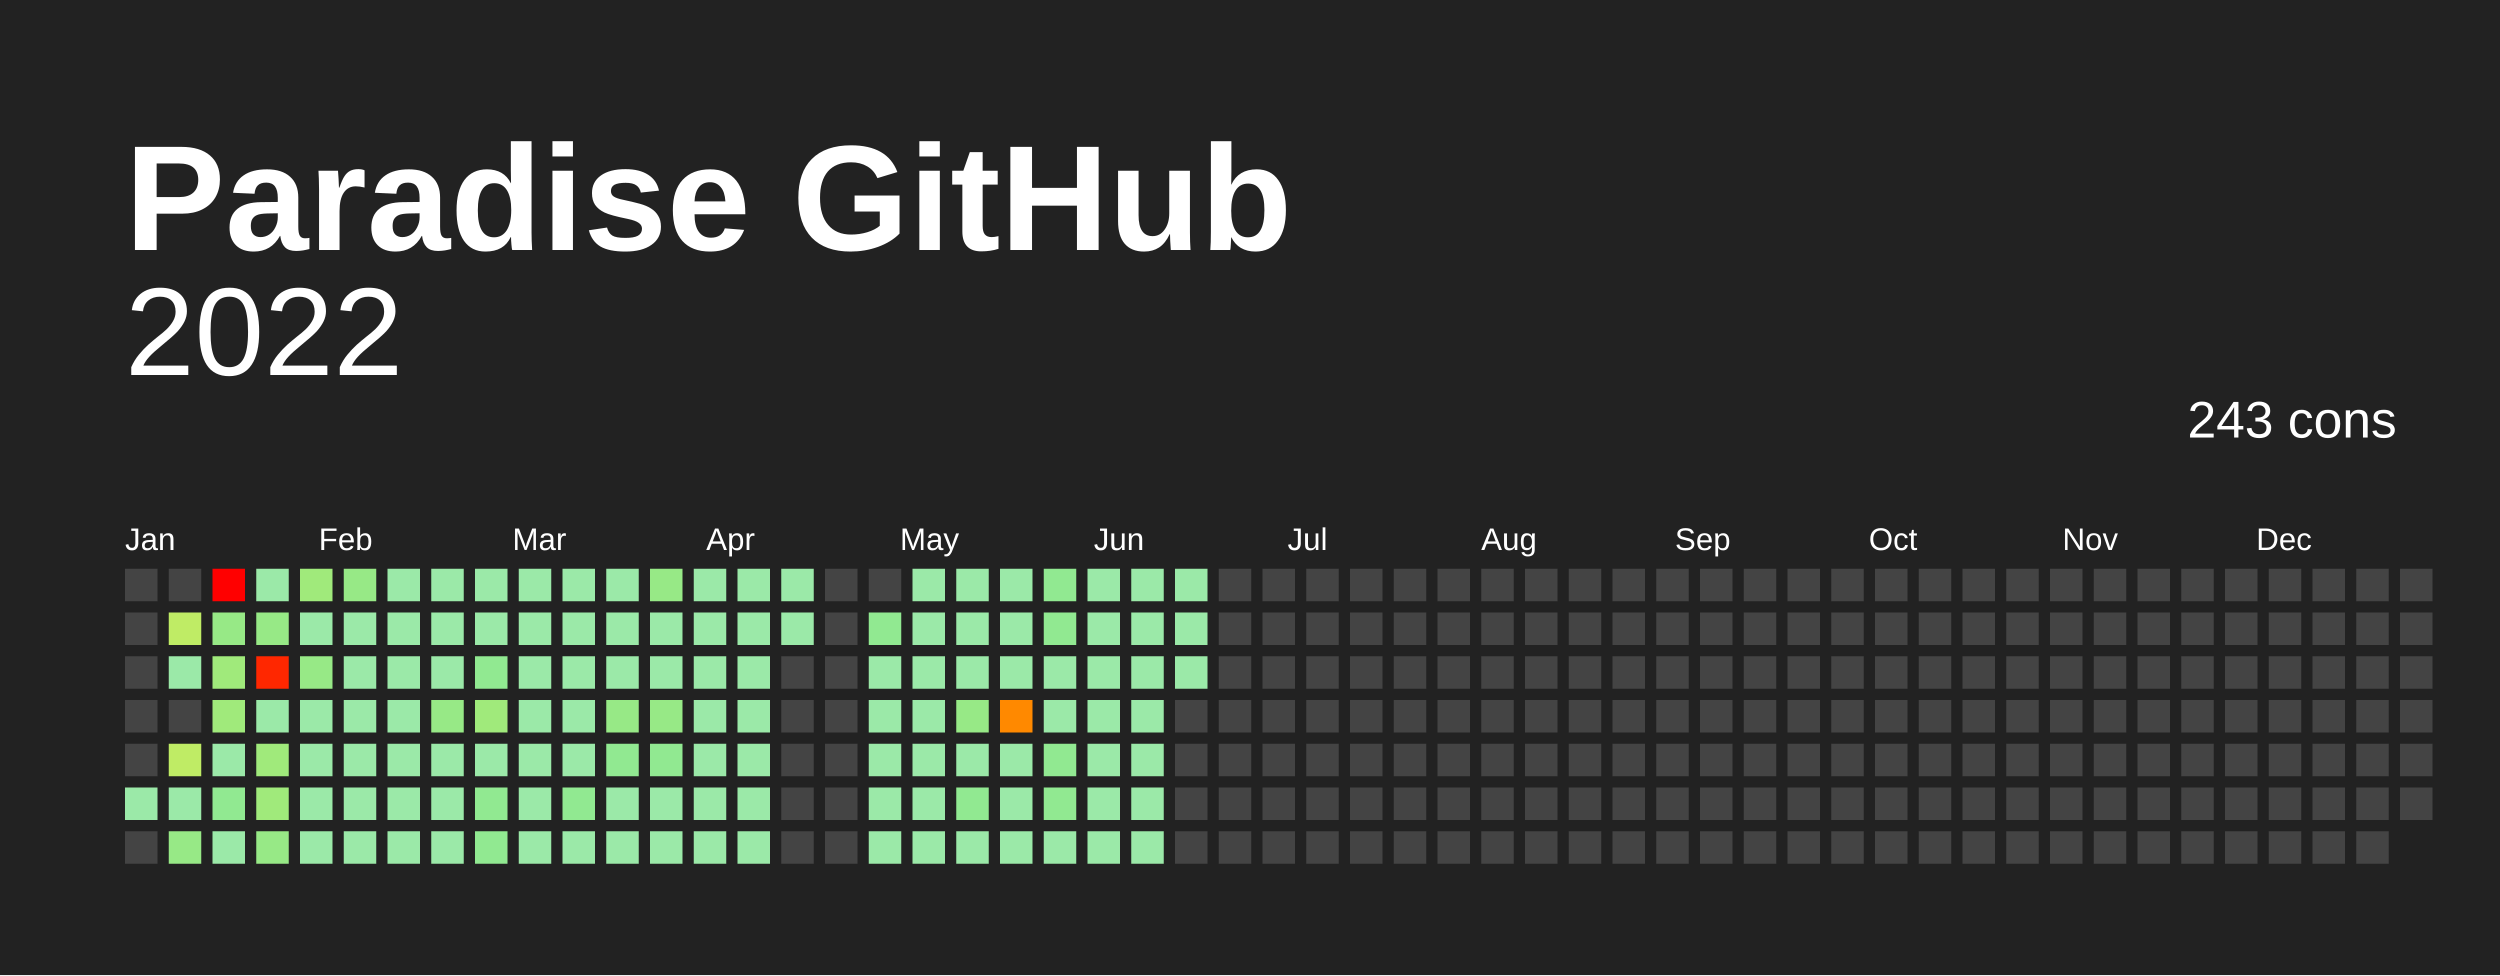
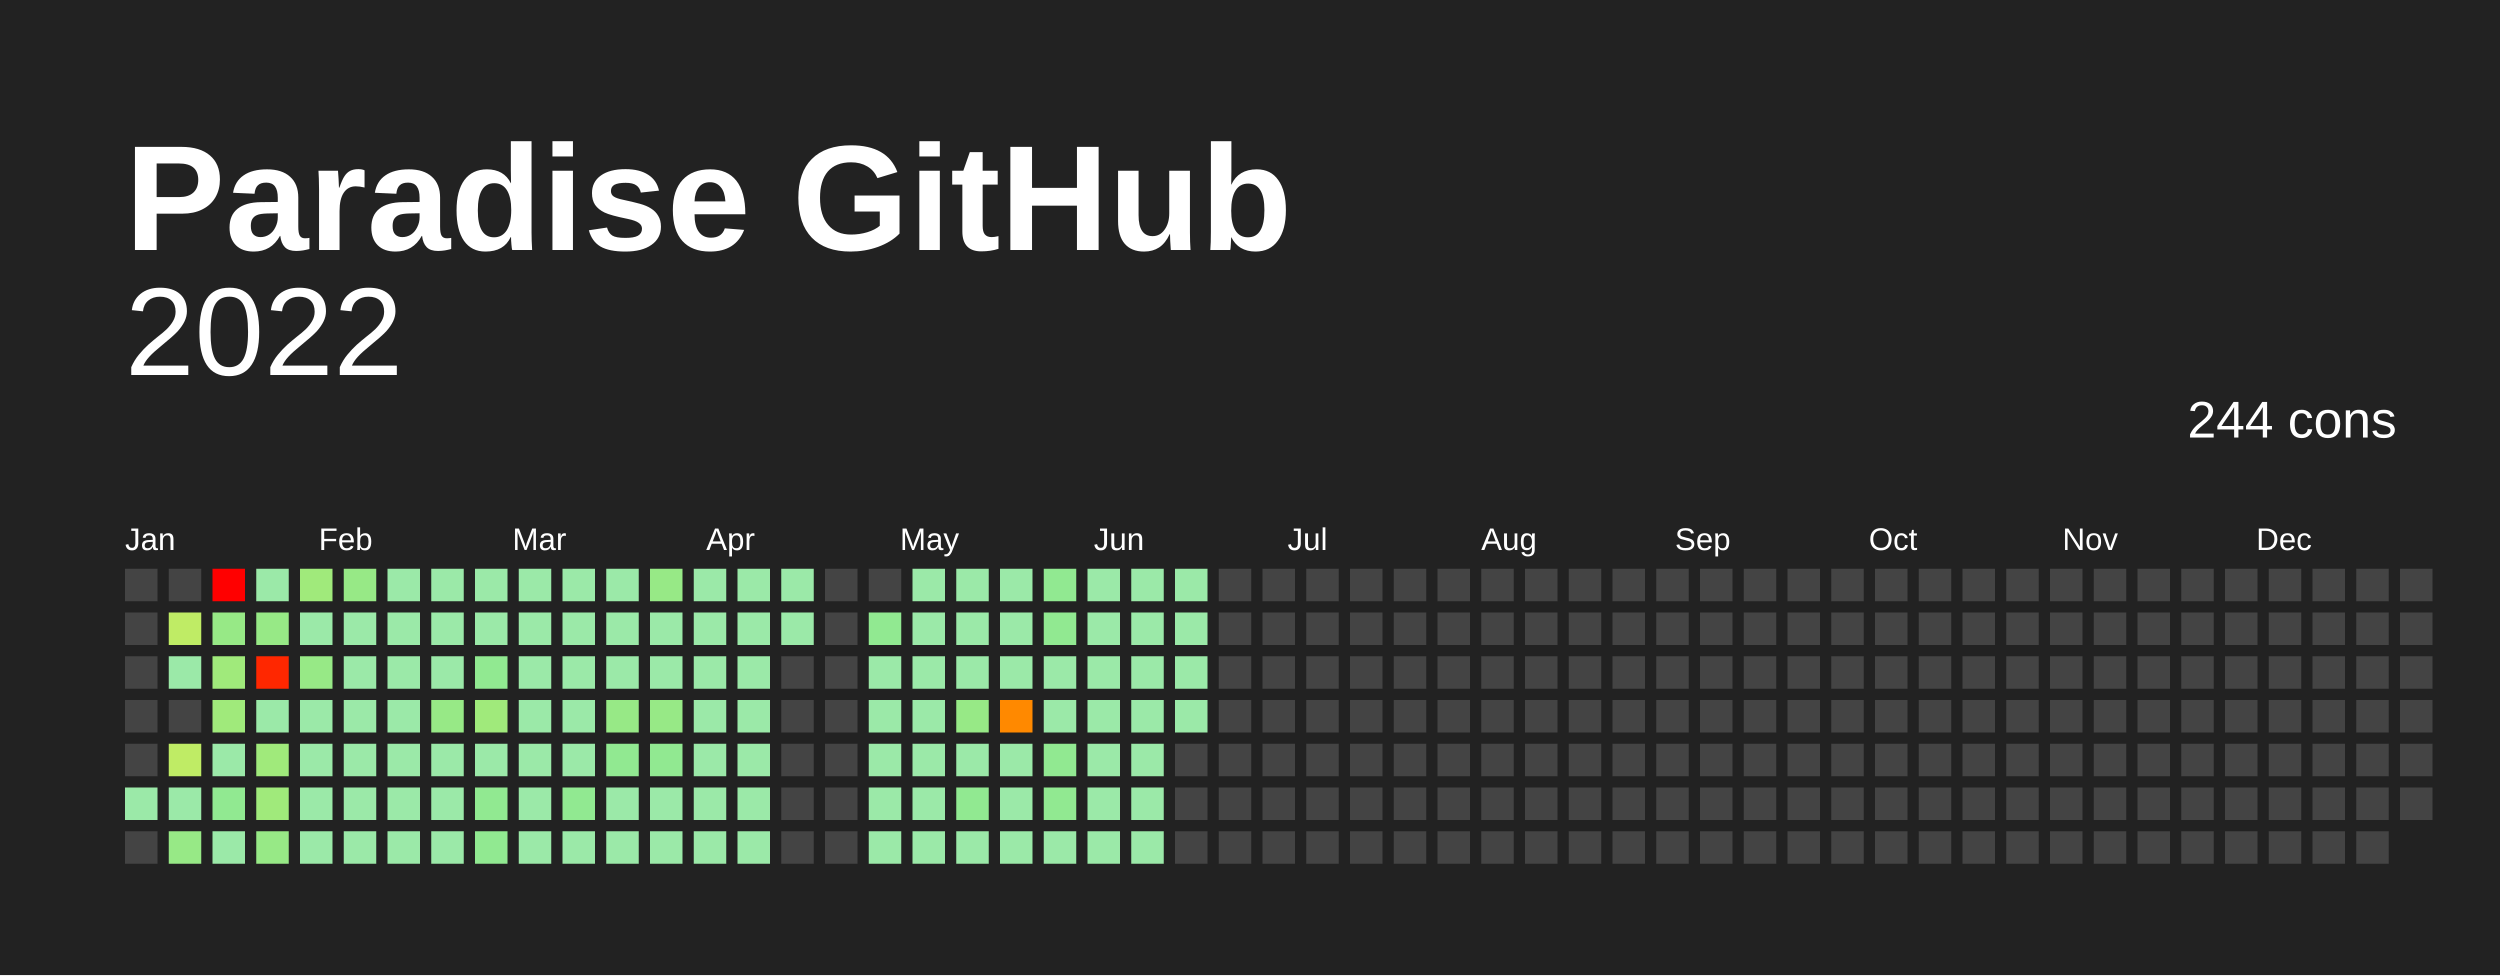
<svg xmlns="http://www.w3.org/2000/svg" baseProfile="full" height="78mm" version="1.1" viewBox="0,0,200,78" width="200mm">
  <defs />
  <rect fill="#222222" height="78" width="200" x="0" y="0" />
  <text fill="#FFFFFF" style="font-size:12px; font-family:Arial; font-weight:bold;" x="10" y="20">Paradise GitHub</text>
  <text alignment-baseline="hanging" fill="#FFFFFF" style="font-size:10.0px; font-family:Arial;" x="10" y="30">2022</text>
-   <text alignment-baseline="hanging" fill="#FFFFFF" style="font-size:4.125px; font-family:Arial;" x="175" y="35">243 cons</text>
+   <text alignment-baseline="hanging" fill="#FFFFFF" style="font-size:4.125px; font-family:Arial;" x="175" y="35">244 cons</text>
  <text fill="#FFFFFF" style="font-size:2.5px; font-family:Arial" x="10.0" y="44">Jan</text>
  <text fill="#FFFFFF" style="font-size:2.5px; font-family:Arial" x="25.5" y="44">Feb</text>
  <text fill="#FFFFFF" style="font-size:2.5px; font-family:Arial" x="41.0" y="44">Mar</text>
  <text fill="#FFFFFF" style="font-size:2.5px; font-family:Arial" x="56.5" y="44">Apr</text>
  <text fill="#FFFFFF" style="font-size:2.5px; font-family:Arial" x="72.0" y="44">May</text>
  <text fill="#FFFFFF" style="font-size:2.5px; font-family:Arial" x="87.5" y="44">Jun</text>
  <text fill="#FFFFFF" style="font-size:2.5px; font-family:Arial" x="103.0" y="44">Jul</text>
  <text fill="#FFFFFF" style="font-size:2.5px; font-family:Arial" x="118.5" y="44">Aug</text>
  <text fill="#FFFFFF" style="font-size:2.5px; font-family:Arial" x="134.0" y="44">Sep</text>
  <text fill="#FFFFFF" style="font-size:2.5px; font-family:Arial" x="149.5" y="44">Oct</text>
  <text fill="#FFFFFF" style="font-size:2.5px; font-family:Arial" x="165.0" y="44">Nov</text>
  <text fill="#FFFFFF" style="font-size:2.5px; font-family:Arial" x="180.5" y="44">Dec</text>
  <rect fill="#444444" height="2.6" width="2.6" x="10.0" y="45.5" />
  <rect fill="#444444" height="2.6" width="2.6" x="10.0" y="49.0" />
  <rect fill="#444444" height="2.6" width="2.6" x="10.0" y="52.5" />
  <rect fill="#444444" height="2.6" width="2.6" x="10.0" y="56.0" />
  <rect fill="#444444" height="2.6" width="2.6" x="10.0" y="59.5" />
  <rect fill="#9be9a8" height="2.6" width="2.6" x="10.0" y="63.0" />
  <rect fill="#444444" height="2.6" width="2.6" x="10.0" y="66.5" />
  <rect fill="#444444" height="2.6" width="2.6" x="13.5" y="45.5" />
  <rect fill="#bfec65" height="2.6" width="2.6" x="13.5" y="49.0" />
  <rect fill="#9be9a8" height="2.6" width="2.6" x="13.5" y="52.5" />
  <rect fill="#444444" height="2.6" width="2.6" x="13.5" y="56.0" />
  <rect fill="#bfec65" height="2.6" width="2.6" x="13.5" y="59.5" />
  <rect fill="#9be9a8" height="2.6" width="2.6" x="13.5" y="63.0" />
  <rect fill="#97e986" height="2.6" width="2.6" x="13.5" y="66.5" />
  <rect fill="red" height="2.6" width="2.6" x="17.0" y="45.5" />
  <rect fill="#97e986" height="2.6" width="2.6" x="17.0" y="49.0" />
  <rect fill="#a0ea7b" height="2.6" width="2.6" x="17.0" y="52.5" />
  <rect fill="#a0ea7b" height="2.6" width="2.6" x="17.0" y="56.0" />
  <rect fill="#9be9a8" height="2.6" width="2.6" x="17.0" y="59.5" />
  <rect fill="#91e991" height="2.6" width="2.6" x="17.0" y="63.0" />
  <rect fill="#9be9a8" height="2.6" width="2.6" x="17.0" y="66.5" />
  <rect fill="#9be9a8" height="2.6" width="2.6" x="20.5" y="45.5" />
  <rect fill="#97e986" height="2.6" width="2.6" x="20.5" y="49.0" />
  <rect fill="#ff2700" height="2.6" width="2.6" x="20.5" y="52.5" />
  <rect fill="#9be9a8" height="2.6" width="2.6" x="20.5" y="56.0" />
  <rect fill="#a0ea7b" height="2.6" width="2.6" x="20.5" y="59.5" />
  <rect fill="#a0ea7b" height="2.6" width="2.6" x="20.5" y="63.0" />
  <rect fill="#97e986" height="2.6" width="2.6" x="20.5" y="66.5" />
  <rect fill="#a0ea7b" height="2.6" width="2.6" x="24.0" y="45.5" />
  <rect fill="#9be9a8" height="2.6" width="2.6" x="24.0" y="49.0" />
  <rect fill="#97e986" height="2.6" width="2.6" x="24.0" y="52.5" />
  <rect fill="#9be9a8" height="2.6" width="2.6" x="24.0" y="56.0" />
  <rect fill="#9be9a8" height="2.6" width="2.6" x="24.0" y="59.5" />
  <rect fill="#9be9a8" height="2.6" width="2.6" x="24.0" y="63.0" />
  <rect fill="#9be9a8" height="2.6" width="2.6" x="24.0" y="66.5" />
  <rect fill="#97e986" height="2.6" width="2.6" x="27.5" y="45.5" />
  <rect fill="#9be9a8" height="2.6" width="2.6" x="27.5" y="49.0" />
  <rect fill="#9be9a8" height="2.6" width="2.6" x="27.5" y="52.5" />
  <rect fill="#9be9a8" height="2.6" width="2.6" x="27.5" y="56.0" />
  <rect fill="#9be9a8" height="2.6" width="2.6" x="27.5" y="59.5" />
  <rect fill="#9be9a8" height="2.6" width="2.6" x="27.5" y="63.0" />
  <rect fill="#9be9a8" height="2.6" width="2.6" x="27.5" y="66.5" />
  <rect fill="#9be9a8" height="2.6" width="2.6" x="31.0" y="45.5" />
  <rect fill="#9be9a8" height="2.6" width="2.6" x="31.0" y="49.0" />
  <rect fill="#9be9a8" height="2.6" width="2.6" x="31.0" y="52.5" />
  <rect fill="#9be9a8" height="2.6" width="2.6" x="31.0" y="56.0" />
  <rect fill="#9be9a8" height="2.6" width="2.6" x="31.0" y="59.5" />
  <rect fill="#9be9a8" height="2.6" width="2.6" x="31.0" y="63.0" />
  <rect fill="#9be9a8" height="2.6" width="2.6" x="31.0" y="66.5" />
  <rect fill="#9be9a8" height="2.6" width="2.6" x="34.5" y="45.5" />
  <rect fill="#9be9a8" height="2.6" width="2.6" x="34.5" y="49.0" />
  <rect fill="#9be9a8" height="2.6" width="2.6" x="34.5" y="52.5" />
  <rect fill="#97e986" height="2.6" width="2.6" x="34.5" y="56.0" />
  <rect fill="#9be9a8" height="2.6" width="2.6" x="34.5" y="59.5" />
  <rect fill="#9be9a8" height="2.6" width="2.6" x="34.5" y="63.0" />
  <rect fill="#9be9a8" height="2.6" width="2.6" x="34.5" y="66.5" />
  <rect fill="#9be9a8" height="2.6" width="2.6" x="38.0" y="45.5" />
  <rect fill="#9be9a8" height="2.6" width="2.6" x="38.0" y="49.0" />
  <rect fill="#91e991" height="2.6" width="2.6" x="38.0" y="52.5" />
  <rect fill="#a0ea7b" height="2.6" width="2.6" x="38.0" y="56.0" />
  <rect fill="#9be9a8" height="2.6" width="2.6" x="38.0" y="59.5" />
  <rect fill="#91e991" height="2.6" width="2.6" x="38.0" y="63.0" />
  <rect fill="#91e991" height="2.6" width="2.6" x="38.0" y="66.5" />
  <rect fill="#9be9a8" height="2.6" width="2.6" x="41.5" y="45.5" />
  <rect fill="#9be9a8" height="2.6" width="2.6" x="41.5" y="49.0" />
  <rect fill="#9be9a8" height="2.6" width="2.6" x="41.5" y="52.5" />
  <rect fill="#9be9a8" height="2.6" width="2.6" x="41.5" y="56.0" />
  <rect fill="#9be9a8" height="2.6" width="2.6" x="41.5" y="59.5" />
  <rect fill="#9be9a8" height="2.6" width="2.6" x="41.5" y="63.0" />
  <rect fill="#9be9a8" height="2.6" width="2.6" x="41.5" y="66.5" />
  <rect fill="#9be9a8" height="2.6" width="2.6" x="45.0" y="45.5" />
  <rect fill="#9be9a8" height="2.6" width="2.6" x="45.0" y="49.0" />
  <rect fill="#9be9a8" height="2.6" width="2.6" x="45.0" y="52.5" />
  <rect fill="#9be9a8" height="2.6" width="2.6" x="45.0" y="56.0" />
  <rect fill="#9be9a8" height="2.6" width="2.6" x="45.0" y="59.5" />
  <rect fill="#91e991" height="2.6" width="2.6" x="45.0" y="63.0" />
  <rect fill="#9be9a8" height="2.6" width="2.6" x="45.0" y="66.5" />
  <rect fill="#9be9a8" height="2.6" width="2.6" x="48.5" y="45.5" />
  <rect fill="#9be9a8" height="2.6" width="2.6" x="48.5" y="49.0" />
  <rect fill="#9be9a8" height="2.6" width="2.6" x="48.5" y="52.5" />
  <rect fill="#97e986" height="2.6" width="2.6" x="48.5" y="56.0" />
  <rect fill="#91e991" height="2.6" width="2.6" x="48.5" y="59.5" />
  <rect fill="#9be9a8" height="2.6" width="2.6" x="48.5" y="63.0" />
  <rect fill="#9be9a8" height="2.6" width="2.6" x="48.5" y="66.5" />
  <rect fill="#97e986" height="2.6" width="2.6" x="52.0" y="45.5" />
  <rect fill="#9be9a8" height="2.6" width="2.6" x="52.0" y="49.0" />
  <rect fill="#9be9a8" height="2.6" width="2.6" x="52.0" y="52.5" />
  <rect fill="#97e986" height="2.6" width="2.6" x="52.0" y="56.0" />
  <rect fill="#91e991" height="2.6" width="2.6" x="52.0" y="59.5" />
  <rect fill="#9be9a8" height="2.6" width="2.6" x="52.0" y="63.0" />
  <rect fill="#9be9a8" height="2.6" width="2.6" x="52.0" y="66.5" />
  <rect fill="#9be9a8" height="2.6" width="2.6" x="55.5" y="45.5" />
  <rect fill="#9be9a8" height="2.6" width="2.6" x="55.5" y="49.0" />
  <rect fill="#9be9a8" height="2.6" width="2.6" x="55.5" y="52.5" />
  <rect fill="#9be9a8" height="2.6" width="2.6" x="55.5" y="56.0" />
  <rect fill="#9be9a8" height="2.6" width="2.6" x="55.5" y="59.5" />
  <rect fill="#9be9a8" height="2.6" width="2.6" x="55.5" y="63.0" />
  <rect fill="#9be9a8" height="2.6" width="2.6" x="55.5" y="66.5" />
  <rect fill="#9be9a8" height="2.6" width="2.6" x="59.0" y="45.5" />
  <rect fill="#9be9a8" height="2.6" width="2.6" x="59.0" y="49.0" />
  <rect fill="#9be9a8" height="2.6" width="2.6" x="59.0" y="52.5" />
  <rect fill="#9be9a8" height="2.6" width="2.6" x="59.0" y="56.0" />
  <rect fill="#9be9a8" height="2.6" width="2.6" x="59.0" y="59.5" />
  <rect fill="#9be9a8" height="2.6" width="2.6" x="59.0" y="63.0" />
  <rect fill="#9be9a8" height="2.6" width="2.6" x="59.0" y="66.5" />
  <rect fill="#9be9a8" height="2.6" width="2.6" x="62.5" y="45.5" />
  <rect fill="#9be9a8" height="2.6" width="2.6" x="62.5" y="49.0" />
  <rect fill="#444444" height="2.6" width="2.6" x="62.5" y="52.5" />
  <rect fill="#444444" height="2.6" width="2.6" x="62.5" y="56.0" />
  <rect fill="#444444" height="2.6" width="2.6" x="62.5" y="59.5" />
  <rect fill="#444444" height="2.6" width="2.6" x="62.5" y="63.0" />
  <rect fill="#444444" height="2.6" width="2.6" x="62.5" y="66.5" />
  <rect fill="#444444" height="2.6" width="2.6" x="66.0" y="45.5" />
  <rect fill="#444444" height="2.6" width="2.6" x="66.0" y="49.0" />
  <rect fill="#444444" height="2.6" width="2.6" x="66.0" y="52.5" />
  <rect fill="#444444" height="2.6" width="2.6" x="66.0" y="56.0" />
  <rect fill="#444444" height="2.6" width="2.6" x="66.0" y="59.5" />
  <rect fill="#444444" height="2.6" width="2.6" x="66.0" y="63.0" />
  <rect fill="#444444" height="2.6" width="2.6" x="66.0" y="66.5" />
  <rect fill="#444444" height="2.6" width="2.6" x="69.5" y="45.5" />
  <rect fill="#91e991" height="2.6" width="2.6" x="69.5" y="49.0" />
  <rect fill="#9be9a8" height="2.6" width="2.6" x="69.5" y="52.5" />
  <rect fill="#9be9a8" height="2.6" width="2.6" x="69.5" y="56.0" />
  <rect fill="#9be9a8" height="2.6" width="2.6" x="69.5" y="59.5" />
  <rect fill="#9be9a8" height="2.6" width="2.6" x="69.5" y="63.0" />
  <rect fill="#9be9a8" height="2.6" width="2.6" x="69.5" y="66.5" />
  <rect fill="#9be9a8" height="2.6" width="2.6" x="73.0" y="45.5" />
  <rect fill="#9be9a8" height="2.6" width="2.6" x="73.0" y="49.0" />
  <rect fill="#9be9a8" height="2.6" width="2.6" x="73.0" y="52.5" />
  <rect fill="#9be9a8" height="2.6" width="2.6" x="73.0" y="56.0" />
  <rect fill="#9be9a8" height="2.6" width="2.6" x="73.0" y="59.5" />
  <rect fill="#9be9a8" height="2.6" width="2.6" x="73.0" y="63.0" />
  <rect fill="#9be9a8" height="2.6" width="2.6" x="73.0" y="66.5" />
  <rect fill="#9be9a8" height="2.6" width="2.6" x="76.5" y="45.5" />
  <rect fill="#9be9a8" height="2.6" width="2.6" x="76.5" y="49.0" />
  <rect fill="#9be9a8" height="2.6" width="2.6" x="76.5" y="52.5" />
  <rect fill="#97e986" height="2.6" width="2.6" x="76.5" y="56.0" />
  <rect fill="#9be9a8" height="2.6" width="2.6" x="76.5" y="59.5" />
  <rect fill="#91e991" height="2.6" width="2.6" x="76.5" y="63.0" />
  <rect fill="#9be9a8" height="2.6" width="2.6" x="76.5" y="66.5" />
  <rect fill="#9be9a8" height="2.6" width="2.6" x="80.0" y="45.5" />
  <rect fill="#9be9a8" height="2.6" width="2.6" x="80.0" y="49.0" />
  <rect fill="#9be9a8" height="2.6" width="2.6" x="80.0" y="52.5" />
  <rect fill="#ff8900" height="2.6" width="2.6" x="80.0" y="56.0" />
  <rect fill="#9be9a8" height="2.6" width="2.6" x="80.0" y="59.5" />
  <rect fill="#9be9a8" height="2.6" width="2.6" x="80.0" y="63.0" />
  <rect fill="#9be9a8" height="2.6" width="2.6" x="80.0" y="66.5" />
  <rect fill="#91e991" height="2.6" width="2.6" x="83.5" y="45.5" />
  <rect fill="#91e991" height="2.6" width="2.6" x="83.5" y="49.0" />
  <rect fill="#9be9a8" height="2.6" width="2.6" x="83.5" y="52.5" />
  <rect fill="#9be9a8" height="2.6" width="2.6" x="83.5" y="56.0" />
  <rect fill="#91e991" height="2.6" width="2.6" x="83.5" y="59.5" />
  <rect fill="#91e991" height="2.6" width="2.6" x="83.5" y="63.0" />
  <rect fill="#9be9a8" height="2.6" width="2.6" x="83.5" y="66.5" />
  <rect fill="#9be9a8" height="2.6" width="2.6" x="87.0" y="45.5" />
  <rect fill="#9be9a8" height="2.6" width="2.6" x="87.0" y="49.0" />
  <rect fill="#9be9a8" height="2.6" width="2.6" x="87.0" y="52.5" />
  <rect fill="#9be9a8" height="2.6" width="2.6" x="87.0" y="56.0" />
  <rect fill="#9be9a8" height="2.6" width="2.6" x="87.0" y="59.5" />
  <rect fill="#9be9a8" height="2.6" width="2.6" x="87.0" y="63.0" />
  <rect fill="#9be9a8" height="2.6" width="2.6" x="87.0" y="66.5" />
  <rect fill="#9be9a8" height="2.6" width="2.6" x="90.5" y="45.5" />
  <rect fill="#9be9a8" height="2.6" width="2.6" x="90.5" y="49.0" />
  <rect fill="#9be9a8" height="2.6" width="2.6" x="90.5" y="52.5" />
  <rect fill="#9be9a8" height="2.6" width="2.6" x="90.5" y="56.0" />
  <rect fill="#9be9a8" height="2.6" width="2.6" x="90.5" y="59.5" />
  <rect fill="#9be9a8" height="2.6" width="2.6" x="90.5" y="63.0" />
  <rect fill="#9be9a8" height="2.6" width="2.6" x="90.5" y="66.5" />
  <rect fill="#9be9a8" height="2.6" width="2.6" x="94.0" y="45.5" />
  <rect fill="#9be9a8" height="2.6" width="2.6" x="94.0" y="49.0" />
  <rect fill="#9be9a8" height="2.6" width="2.6" x="94.0" y="52.5" />
-   <rect fill="#444444" height="2.6" width="2.6" x="94.0" y="56.0" />
+   <rect fill="#9be9a8" height="2.6" width="2.6" x="94.0" y="56.0" />
  <rect fill="#444444" height="2.6" width="2.6" x="94.0" y="59.5" />
  <rect fill="#444444" height="2.6" width="2.6" x="94.0" y="63.0" />
  <rect fill="#444444" height="2.6" width="2.6" x="94.0" y="66.5" />
  <rect fill="#444444" height="2.6" width="2.6" x="97.5" y="45.5" />
  <rect fill="#444444" height="2.6" width="2.6" x="97.5" y="49.0" />
  <rect fill="#444444" height="2.6" width="2.6" x="97.5" y="52.5" />
  <rect fill="#444444" height="2.6" width="2.6" x="97.5" y="56.0" />
  <rect fill="#444444" height="2.6" width="2.6" x="97.5" y="59.5" />
  <rect fill="#444444" height="2.6" width="2.6" x="97.5" y="63.0" />
  <rect fill="#444444" height="2.6" width="2.6" x="97.5" y="66.5" />
  <rect fill="#444444" height="2.6" width="2.6" x="101.0" y="45.5" />
  <rect fill="#444444" height="2.6" width="2.6" x="101.0" y="49.0" />
  <rect fill="#444444" height="2.6" width="2.6" x="101.0" y="52.5" />
  <rect fill="#444444" height="2.6" width="2.6" x="101.0" y="56.0" />
  <rect fill="#444444" height="2.6" width="2.6" x="101.0" y="59.5" />
  <rect fill="#444444" height="2.6" width="2.6" x="101.0" y="63.0" />
  <rect fill="#444444" height="2.6" width="2.6" x="101.0" y="66.5" />
  <rect fill="#444444" height="2.6" width="2.6" x="104.5" y="45.5" />
  <rect fill="#444444" height="2.6" width="2.6" x="104.5" y="49.0" />
  <rect fill="#444444" height="2.6" width="2.6" x="104.5" y="52.5" />
  <rect fill="#444444" height="2.6" width="2.6" x="104.5" y="56.0" />
  <rect fill="#444444" height="2.6" width="2.6" x="104.5" y="59.5" />
  <rect fill="#444444" height="2.6" width="2.6" x="104.5" y="63.0" />
  <rect fill="#444444" height="2.6" width="2.6" x="104.5" y="66.5" />
  <rect fill="#444444" height="2.6" width="2.6" x="108.0" y="45.5" />
  <rect fill="#444444" height="2.6" width="2.6" x="108.0" y="49.0" />
  <rect fill="#444444" height="2.6" width="2.6" x="108.0" y="52.5" />
  <rect fill="#444444" height="2.6" width="2.6" x="108.0" y="56.0" />
  <rect fill="#444444" height="2.6" width="2.6" x="108.0" y="59.5" />
  <rect fill="#444444" height="2.6" width="2.6" x="108.0" y="63.0" />
  <rect fill="#444444" height="2.6" width="2.6" x="108.0" y="66.5" />
  <rect fill="#444444" height="2.6" width="2.6" x="111.5" y="45.5" />
  <rect fill="#444444" height="2.6" width="2.6" x="111.5" y="49.0" />
  <rect fill="#444444" height="2.6" width="2.6" x="111.5" y="52.5" />
  <rect fill="#444444" height="2.6" width="2.6" x="111.5" y="56.0" />
  <rect fill="#444444" height="2.6" width="2.6" x="111.5" y="59.5" />
  <rect fill="#444444" height="2.6" width="2.6" x="111.5" y="63.0" />
  <rect fill="#444444" height="2.6" width="2.6" x="111.5" y="66.5" />
  <rect fill="#444444" height="2.6" width="2.6" x="115.0" y="45.5" />
  <rect fill="#444444" height="2.6" width="2.6" x="115.0" y="49.0" />
  <rect fill="#444444" height="2.6" width="2.6" x="115.0" y="52.5" />
  <rect fill="#444444" height="2.6" width="2.6" x="115.0" y="56.0" />
  <rect fill="#444444" height="2.6" width="2.6" x="115.0" y="59.5" />
  <rect fill="#444444" height="2.6" width="2.6" x="115.0" y="63.0" />
  <rect fill="#444444" height="2.6" width="2.6" x="115.0" y="66.5" />
  <rect fill="#444444" height="2.6" width="2.6" x="118.5" y="45.5" />
  <rect fill="#444444" height="2.6" width="2.6" x="118.5" y="49.0" />
  <rect fill="#444444" height="2.6" width="2.6" x="118.5" y="52.5" />
  <rect fill="#444444" height="2.6" width="2.6" x="118.5" y="56.0" />
  <rect fill="#444444" height="2.6" width="2.6" x="118.5" y="59.5" />
  <rect fill="#444444" height="2.6" width="2.6" x="118.5" y="63.0" />
  <rect fill="#444444" height="2.6" width="2.6" x="118.5" y="66.5" />
  <rect fill="#444444" height="2.6" width="2.6" x="122.0" y="45.5" />
  <rect fill="#444444" height="2.6" width="2.6" x="122.0" y="49.0" />
  <rect fill="#444444" height="2.6" width="2.6" x="122.0" y="52.5" />
  <rect fill="#444444" height="2.6" width="2.6" x="122.0" y="56.0" />
  <rect fill="#444444" height="2.6" width="2.6" x="122.0" y="59.5" />
  <rect fill="#444444" height="2.6" width="2.6" x="122.0" y="63.0" />
  <rect fill="#444444" height="2.6" width="2.6" x="122.0" y="66.5" />
  <rect fill="#444444" height="2.6" width="2.6" x="125.5" y="45.5" />
  <rect fill="#444444" height="2.6" width="2.6" x="125.5" y="49.0" />
  <rect fill="#444444" height="2.6" width="2.6" x="125.5" y="52.5" />
  <rect fill="#444444" height="2.6" width="2.6" x="125.5" y="56.0" />
  <rect fill="#444444" height="2.6" width="2.6" x="125.5" y="59.5" />
  <rect fill="#444444" height="2.6" width="2.6" x="125.5" y="63.0" />
  <rect fill="#444444" height="2.6" width="2.6" x="125.5" y="66.5" />
  <rect fill="#444444" height="2.6" width="2.6" x="129.0" y="45.5" />
  <rect fill="#444444" height="2.6" width="2.6" x="129.0" y="49.0" />
  <rect fill="#444444" height="2.6" width="2.6" x="129.0" y="52.5" />
  <rect fill="#444444" height="2.6" width="2.6" x="129.0" y="56.0" />
  <rect fill="#444444" height="2.6" width="2.6" x="129.0" y="59.5" />
  <rect fill="#444444" height="2.6" width="2.6" x="129.0" y="63.0" />
  <rect fill="#444444" height="2.6" width="2.6" x="129.0" y="66.5" />
  <rect fill="#444444" height="2.6" width="2.6" x="132.5" y="45.5" />
  <rect fill="#444444" height="2.6" width="2.6" x="132.5" y="49.0" />
  <rect fill="#444444" height="2.6" width="2.6" x="132.5" y="52.5" />
  <rect fill="#444444" height="2.6" width="2.6" x="132.5" y="56.0" />
  <rect fill="#444444" height="2.6" width="2.6" x="132.5" y="59.5" />
  <rect fill="#444444" height="2.6" width="2.6" x="132.5" y="63.0" />
  <rect fill="#444444" height="2.6" width="2.6" x="132.5" y="66.5" />
  <rect fill="#444444" height="2.6" width="2.6" x="136.0" y="45.5" />
  <rect fill="#444444" height="2.6" width="2.6" x="136.0" y="49.0" />
  <rect fill="#444444" height="2.6" width="2.6" x="136.0" y="52.5" />
  <rect fill="#444444" height="2.6" width="2.6" x="136.0" y="56.0" />
  <rect fill="#444444" height="2.6" width="2.6" x="136.0" y="59.5" />
  <rect fill="#444444" height="2.6" width="2.6" x="136.0" y="63.0" />
  <rect fill="#444444" height="2.6" width="2.6" x="136.0" y="66.5" />
  <rect fill="#444444" height="2.6" width="2.6" x="139.5" y="45.5" />
  <rect fill="#444444" height="2.6" width="2.6" x="139.5" y="49.0" />
  <rect fill="#444444" height="2.6" width="2.6" x="139.5" y="52.5" />
  <rect fill="#444444" height="2.6" width="2.6" x="139.5" y="56.0" />
  <rect fill="#444444" height="2.6" width="2.6" x="139.5" y="59.5" />
  <rect fill="#444444" height="2.6" width="2.6" x="139.5" y="63.0" />
  <rect fill="#444444" height="2.6" width="2.6" x="139.5" y="66.5" />
  <rect fill="#444444" height="2.6" width="2.6" x="143.0" y="45.5" />
  <rect fill="#444444" height="2.6" width="2.6" x="143.0" y="49.0" />
  <rect fill="#444444" height="2.6" width="2.6" x="143.0" y="52.5" />
  <rect fill="#444444" height="2.6" width="2.6" x="143.0" y="56.0" />
  <rect fill="#444444" height="2.6" width="2.6" x="143.0" y="59.5" />
  <rect fill="#444444" height="2.6" width="2.6" x="143.0" y="63.0" />
  <rect fill="#444444" height="2.6" width="2.6" x="143.0" y="66.5" />
  <rect fill="#444444" height="2.6" width="2.6" x="146.5" y="45.5" />
  <rect fill="#444444" height="2.6" width="2.6" x="146.5" y="49.0" />
  <rect fill="#444444" height="2.6" width="2.6" x="146.5" y="52.5" />
  <rect fill="#444444" height="2.6" width="2.6" x="146.5" y="56.0" />
  <rect fill="#444444" height="2.6" width="2.6" x="146.5" y="59.5" />
  <rect fill="#444444" height="2.6" width="2.6" x="146.5" y="63.0" />
  <rect fill="#444444" height="2.6" width="2.6" x="146.5" y="66.5" />
  <rect fill="#444444" height="2.6" width="2.6" x="150.0" y="45.5" />
  <rect fill="#444444" height="2.6" width="2.6" x="150.0" y="49.0" />
  <rect fill="#444444" height="2.6" width="2.6" x="150.0" y="52.5" />
  <rect fill="#444444" height="2.6" width="2.6" x="150.0" y="56.0" />
  <rect fill="#444444" height="2.6" width="2.6" x="150.0" y="59.5" />
  <rect fill="#444444" height="2.6" width="2.6" x="150.0" y="63.0" />
  <rect fill="#444444" height="2.6" width="2.6" x="150.0" y="66.5" />
  <rect fill="#444444" height="2.6" width="2.6" x="153.5" y="45.5" />
  <rect fill="#444444" height="2.6" width="2.6" x="153.5" y="49.0" />
  <rect fill="#444444" height="2.6" width="2.6" x="153.5" y="52.5" />
  <rect fill="#444444" height="2.6" width="2.6" x="153.5" y="56.0" />
  <rect fill="#444444" height="2.6" width="2.6" x="153.5" y="59.5" />
  <rect fill="#444444" height="2.6" width="2.6" x="153.5" y="63.0" />
  <rect fill="#444444" height="2.6" width="2.6" x="153.5" y="66.5" />
  <rect fill="#444444" height="2.6" width="2.6" x="157.0" y="45.5" />
  <rect fill="#444444" height="2.6" width="2.6" x="157.0" y="49.0" />
  <rect fill="#444444" height="2.6" width="2.6" x="157.0" y="52.5" />
  <rect fill="#444444" height="2.6" width="2.6" x="157.0" y="56.0" />
  <rect fill="#444444" height="2.6" width="2.6" x="157.0" y="59.5" />
  <rect fill="#444444" height="2.6" width="2.6" x="157.0" y="63.0" />
  <rect fill="#444444" height="2.6" width="2.6" x="157.0" y="66.5" />
  <rect fill="#444444" height="2.6" width="2.6" x="160.5" y="45.5" />
  <rect fill="#444444" height="2.6" width="2.6" x="160.5" y="49.0" />
  <rect fill="#444444" height="2.6" width="2.6" x="160.5" y="52.5" />
  <rect fill="#444444" height="2.6" width="2.6" x="160.5" y="56.0" />
  <rect fill="#444444" height="2.6" width="2.6" x="160.5" y="59.5" />
  <rect fill="#444444" height="2.6" width="2.6" x="160.5" y="63.0" />
  <rect fill="#444444" height="2.6" width="2.6" x="160.5" y="66.5" />
  <rect fill="#444444" height="2.6" width="2.6" x="164.0" y="45.5" />
  <rect fill="#444444" height="2.6" width="2.6" x="164.0" y="49.0" />
  <rect fill="#444444" height="2.6" width="2.6" x="164.0" y="52.5" />
  <rect fill="#444444" height="2.6" width="2.6" x="164.0" y="56.0" />
  <rect fill="#444444" height="2.6" width="2.6" x="164.0" y="59.5" />
  <rect fill="#444444" height="2.6" width="2.6" x="164.0" y="63.0" />
  <rect fill="#444444" height="2.6" width="2.6" x="164.0" y="66.5" />
  <rect fill="#444444" height="2.6" width="2.6" x="167.5" y="45.5" />
  <rect fill="#444444" height="2.6" width="2.6" x="167.5" y="49.0" />
  <rect fill="#444444" height="2.6" width="2.6" x="167.5" y="52.5" />
  <rect fill="#444444" height="2.6" width="2.6" x="167.5" y="56.0" />
  <rect fill="#444444" height="2.6" width="2.6" x="167.5" y="59.5" />
  <rect fill="#444444" height="2.6" width="2.6" x="167.5" y="63.0" />
  <rect fill="#444444" height="2.6" width="2.6" x="167.5" y="66.5" />
  <rect fill="#444444" height="2.6" width="2.6" x="171.0" y="45.5" />
  <rect fill="#444444" height="2.6" width="2.6" x="171.0" y="49.0" />
  <rect fill="#444444" height="2.6" width="2.6" x="171.0" y="52.5" />
  <rect fill="#444444" height="2.6" width="2.6" x="171.0" y="56.0" />
  <rect fill="#444444" height="2.6" width="2.6" x="171.0" y="59.5" />
  <rect fill="#444444" height="2.6" width="2.6" x="171.0" y="63.0" />
  <rect fill="#444444" height="2.6" width="2.6" x="171.0" y="66.5" />
  <rect fill="#444444" height="2.6" width="2.6" x="174.5" y="45.5" />
  <rect fill="#444444" height="2.6" width="2.6" x="174.5" y="49.0" />
  <rect fill="#444444" height="2.6" width="2.6" x="174.5" y="52.5" />
  <rect fill="#444444" height="2.6" width="2.6" x="174.5" y="56.0" />
  <rect fill="#444444" height="2.6" width="2.6" x="174.5" y="59.5" />
  <rect fill="#444444" height="2.6" width="2.6" x="174.5" y="63.0" />
  <rect fill="#444444" height="2.6" width="2.6" x="174.5" y="66.5" />
  <rect fill="#444444" height="2.6" width="2.6" x="178.0" y="45.5" />
  <rect fill="#444444" height="2.6" width="2.6" x="178.0" y="49.0" />
  <rect fill="#444444" height="2.6" width="2.6" x="178.0" y="52.5" />
  <rect fill="#444444" height="2.6" width="2.6" x="178.0" y="56.0" />
  <rect fill="#444444" height="2.6" width="2.6" x="178.0" y="59.5" />
  <rect fill="#444444" height="2.6" width="2.6" x="178.0" y="63.0" />
  <rect fill="#444444" height="2.6" width="2.6" x="178.0" y="66.5" />
  <rect fill="#444444" height="2.6" width="2.6" x="181.5" y="45.5" />
  <rect fill="#444444" height="2.6" width="2.6" x="181.5" y="49.0" />
  <rect fill="#444444" height="2.6" width="2.6" x="181.5" y="52.5" />
  <rect fill="#444444" height="2.6" width="2.6" x="181.5" y="56.0" />
  <rect fill="#444444" height="2.6" width="2.6" x="181.5" y="59.5" />
  <rect fill="#444444" height="2.6" width="2.6" x="181.5" y="63.0" />
  <rect fill="#444444" height="2.6" width="2.6" x="181.5" y="66.5" />
  <rect fill="#444444" height="2.6" width="2.6" x="185.0" y="45.5" />
  <rect fill="#444444" height="2.6" width="2.6" x="185.0" y="49.0" />
  <rect fill="#444444" height="2.6" width="2.6" x="185.0" y="52.5" />
  <rect fill="#444444" height="2.6" width="2.6" x="185.0" y="56.0" />
  <rect fill="#444444" height="2.6" width="2.6" x="185.0" y="59.5" />
  <rect fill="#444444" height="2.6" width="2.6" x="185.0" y="63.0" />
  <rect fill="#444444" height="2.6" width="2.6" x="185.0" y="66.5" />
  <rect fill="#444444" height="2.6" width="2.6" x="188.5" y="45.5" />
  <rect fill="#444444" height="2.6" width="2.6" x="188.5" y="49.0" />
  <rect fill="#444444" height="2.6" width="2.6" x="188.5" y="52.5" />
  <rect fill="#444444" height="2.6" width="2.6" x="188.5" y="56.0" />
  <rect fill="#444444" height="2.6" width="2.6" x="188.5" y="59.5" />
  <rect fill="#444444" height="2.6" width="2.6" x="188.5" y="63.0" />
  <rect fill="#444444" height="2.6" width="2.6" x="188.5" y="66.5" />
  <rect fill="#444444" height="2.6" width="2.6" x="192.0" y="45.5" />
  <rect fill="#444444" height="2.6" width="2.6" x="192.0" y="49.0" />
  <rect fill="#444444" height="2.6" width="2.6" x="192.0" y="52.5" />
  <rect fill="#444444" height="2.6" width="2.6" x="192.0" y="56.0" />
  <rect fill="#444444" height="2.6" width="2.6" x="192.0" y="59.5" />
  <rect fill="#444444" height="2.6" width="2.6" x="192.0" y="63.0" />
</svg>
